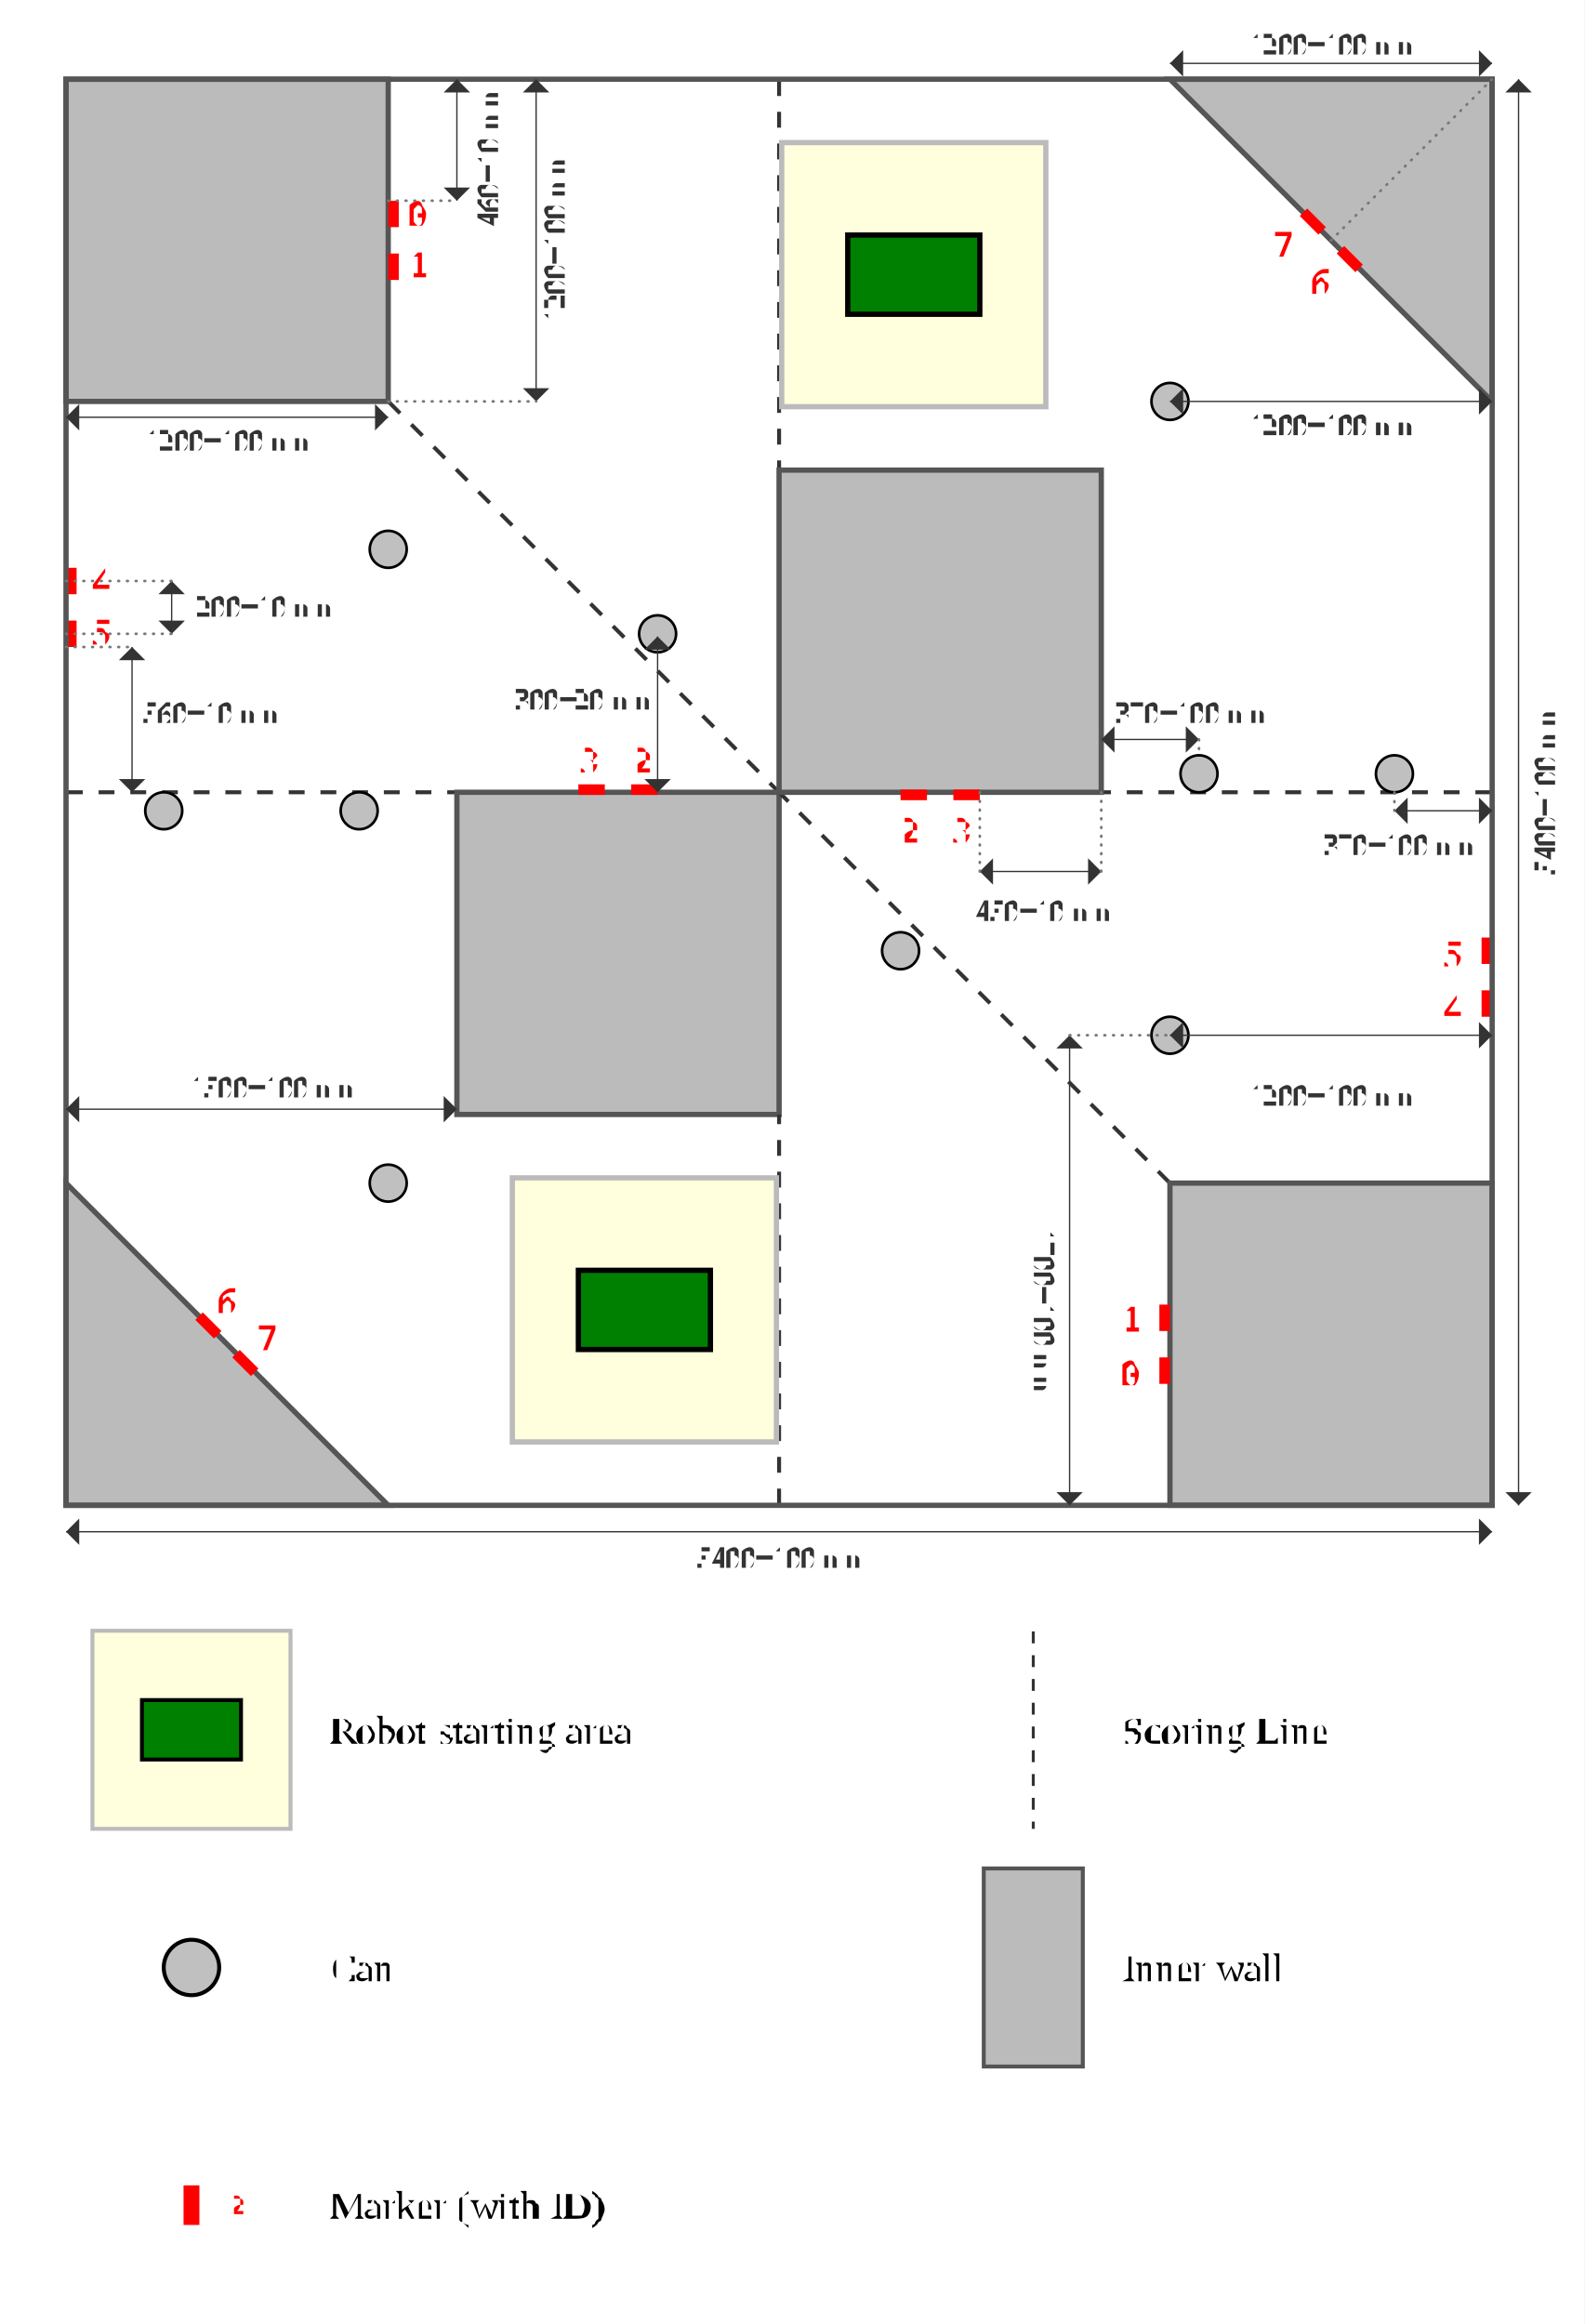
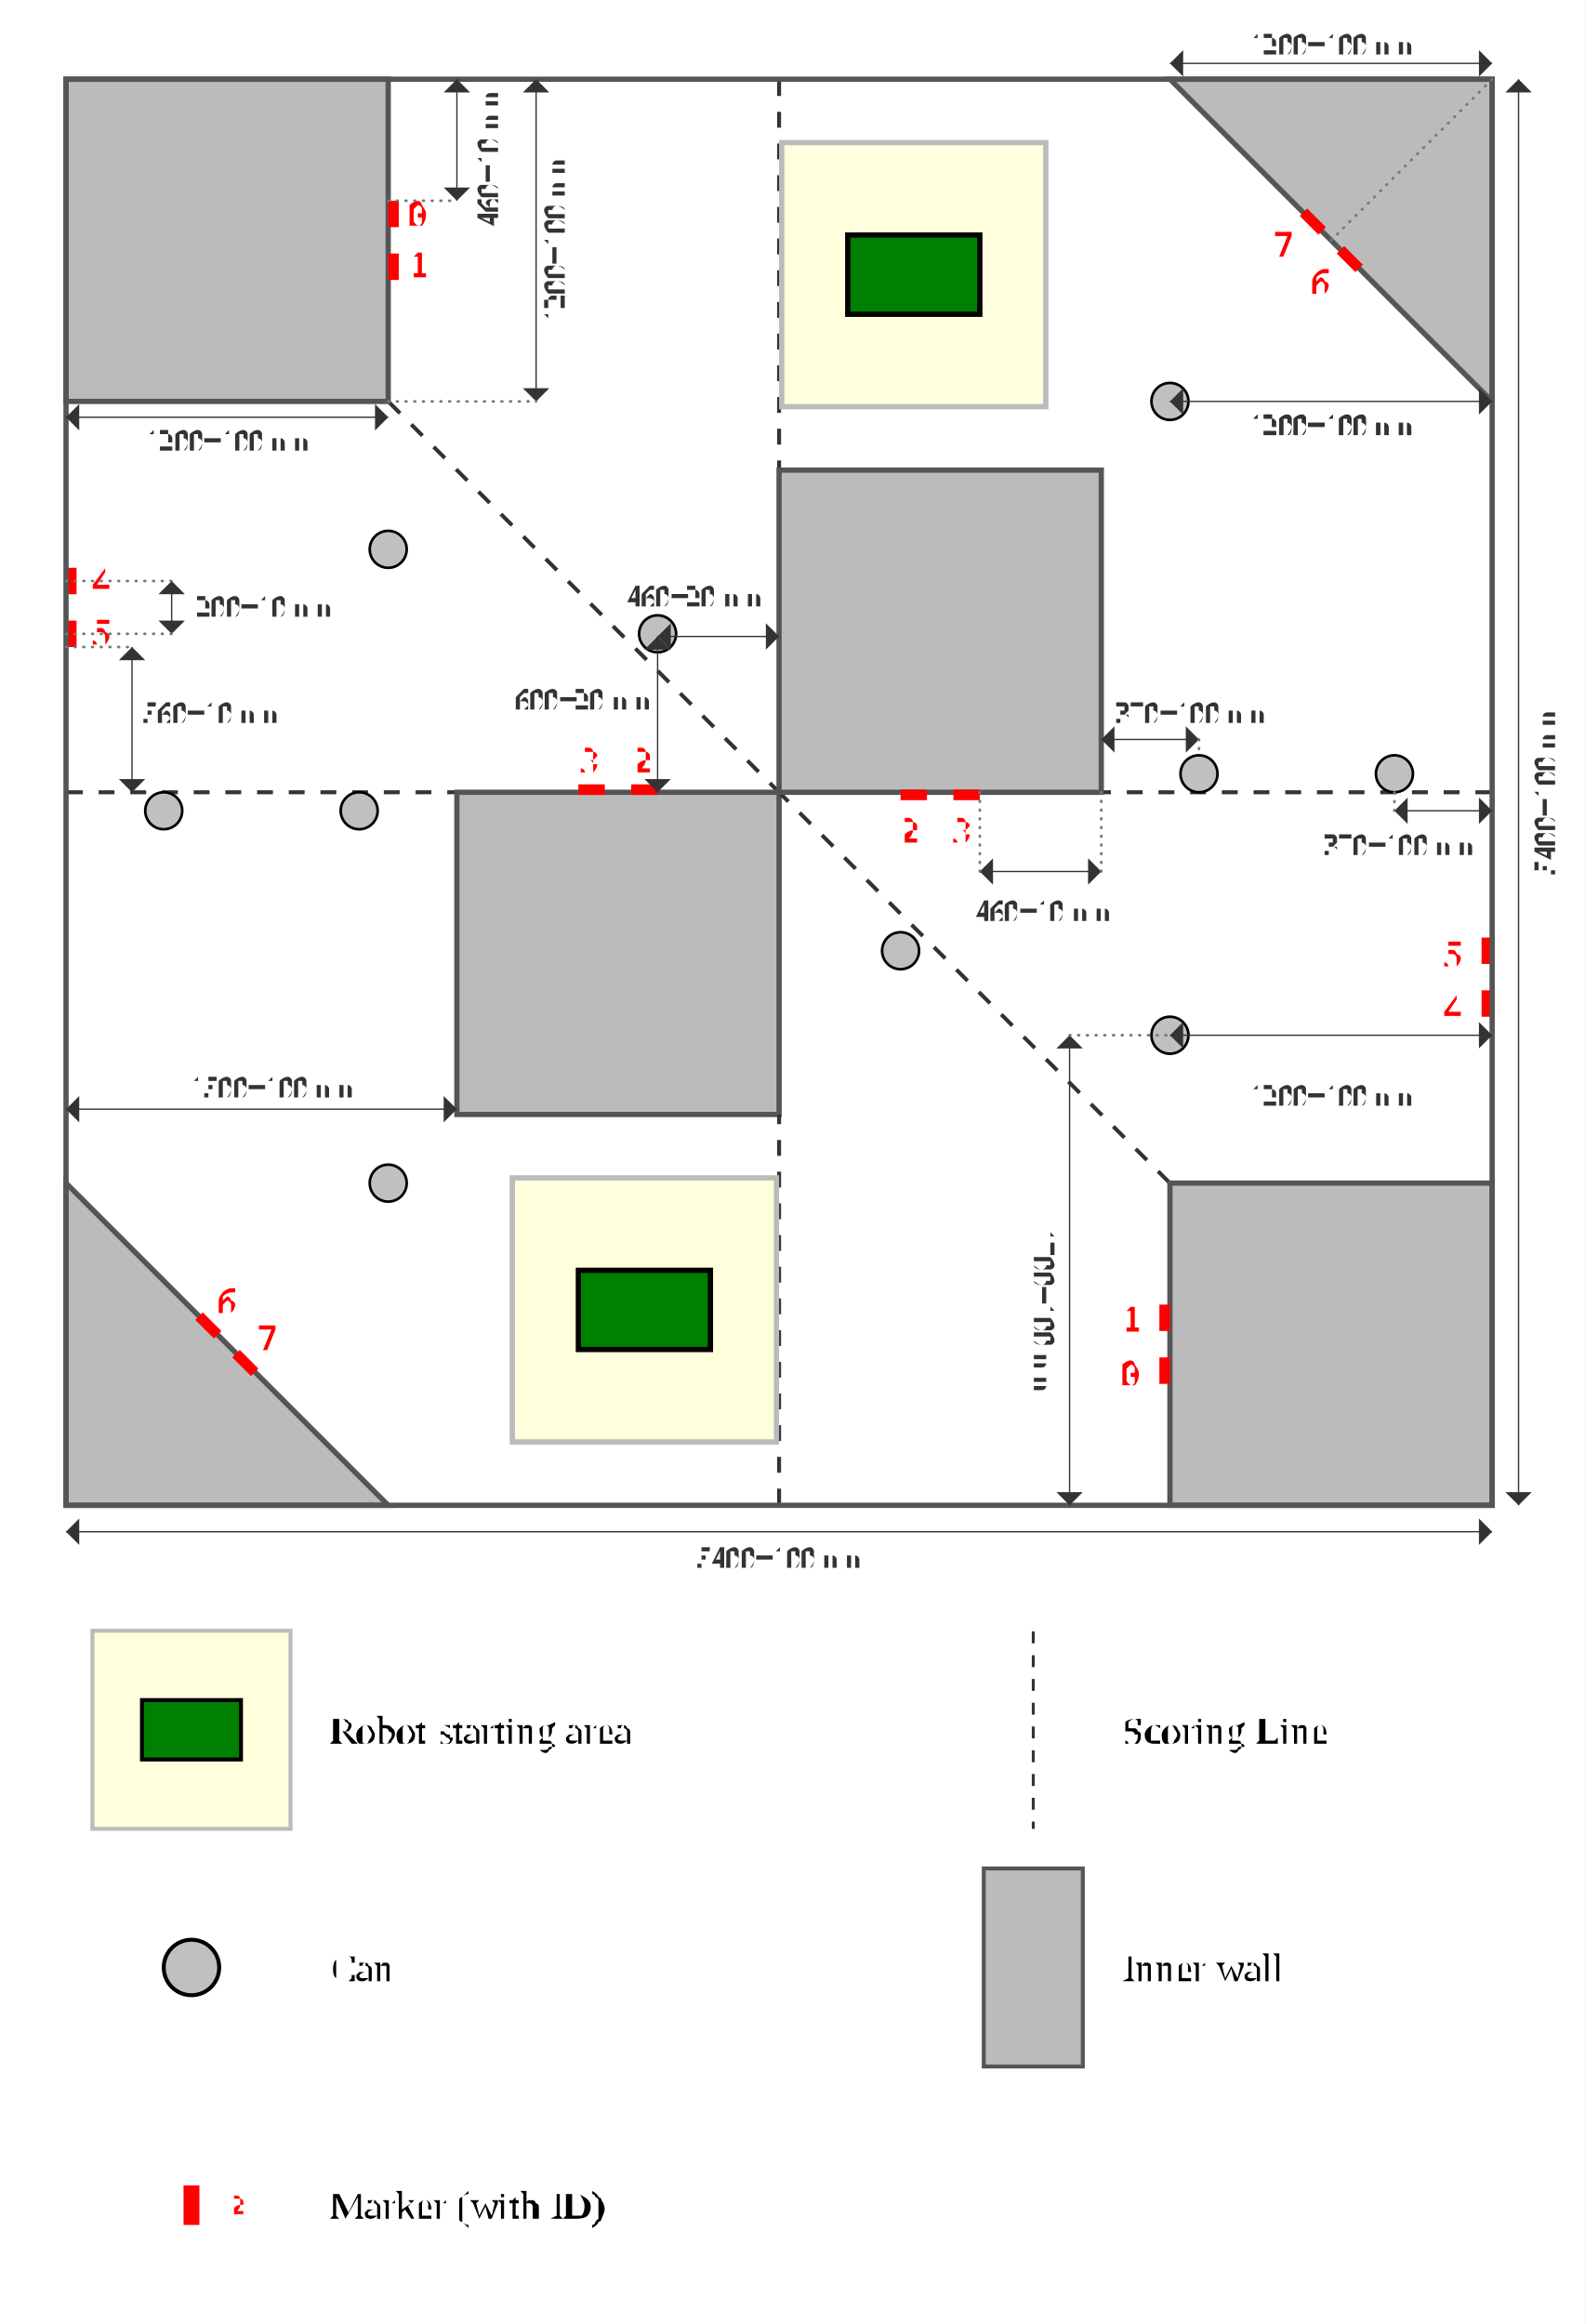
<svg xmlns="http://www.w3.org/2000/svg" xmlns:xlink="http://www.w3.org/1999/xlink" version="1.1" baseProfile="full" width="600" height="880">
  <style type="text/css">
    
      .arena-wall {
          fill: none;
          stroke: #555;
          stroke-width: .02;
      }

      .inner-wall {
          fill: #bbb;
          stroke: #555;
          stroke-width: .02;
      }

      .arena-wall {
          fill: none;
          stroke: #555;
          stroke-width: .02;
      }

      .can {
          stroke: black;
          stroke-width: 0.01;
          fill: silver;
      }

      #robot {
          fill: green;
          stroke: black;
          stroke-width: 0.02;
      }

      .scoring-line {
          stroke: #333;
          stroke-width: 0.015;
          /*stroke-dasharray: 0.141, 0.141;*/
          stroke-dasharray: 0.06 0.06;
          stroke-dashoffset: -50%;
          fill: none;
      }

      .marker {
          stroke: red;
          stroke-width: 0.04;
      }

      .start-zone {
        stroke: #bbb;
        stroke-width: 0.02;
        fill: #ffd;
      }

      .legend-label {
        font-size: 0.2px;
        text-anchor: start;
        dominant-baseline: central;
      }

      .marker-label {
        font-size: 0.12px;
        text-anchor: central;
        dominant-baseline: central;
        fill: red;
        font-family: monospace;
      }

      /*.dimension, .dimension-guide, .marker-label {
         display: none;
      }*/
      line.dimension {
        stroke: #333;
        stroke-width: 0.005;
        marker-start: url(#dimension-arrow-head-start);
        marker-end: url(#dimension-arrow-head-end);
      }

      text.dimension {
        fill: #333;
        font-size: 0.11px;
        text-anchor: middle;
        dominant-baseline: central;
      }
      .dimension-arrow-head {
        fill: #333;
      }
      .dimension-guide {
        stroke: #777;
        stroke-width: 0.01;
        stroke-dasharray: 0.003 0.03;
        stroke-linecap: round;
        fill: none;
      }

    
  </style>
  <defs>
    <g transform="scale(0.05)" id="dimension-arrow-head">
      <path id="path218" class="dimension-arrow-head" d="M0,0 L1,1 L1,-1 L0,0" />
    </g>
    <marker markerUnits="userSpaceOnUse" refY="1" refX="0" markerHeight="2" markerWidth="1" orient="auto" id="dimension-arrow-head-start">
      <use transform="translate(0,1)" xlink:href="#dimension-arrow-head" />
    </marker>
    <marker markerUnits="userSpaceOnUse" refY="1" refX="1" markerHeight="2" markerWidth="1" orient="auto" id="dimension-arrow-head-end">
      <use transform="matrix(-1,0,0,1,1,1)" xlink:href="#dimension-arrow-head" />
    </marker>
    <circle cx="0" cy="0" r="0.07" id="can" />
    <line x1="-0.05" y1="0" x2="0.05" y2="0" id="marker" />
    <rect width="0.5" height="0.3" x="-0.25" y="-0.15" id="robot" />
    <g id="side-zone">
      <line class="scoring-line" x1="2.7" y1="0" x2="2.7" y2="1.48" />
      <line class="scoring-line" x1="0" y1="2.7" x2="1.48" y2="2.7" />
      <line class="scoring-line" x1="1.22" y1="1.22" x2="2.7" y2="2.7" />
      <rect width="1" height="1" x="2.71" y="0.24" class="start-zone" />
      <g transform="translate(3.21 0.74)">
        <use xlink:href="#robot" />
      </g>
      <use xlink:href="#can" transform="translate(4.18 1.22)" class="can" />
      <use xlink:href="#can" transform="translate(1.22 1.78)" class="can" />
      <use xlink:href="#can" transform="translate(2.24 2.1)" class="can" />
      <use xlink:href="#can" transform="translate(0.37 2.77)" class="can" />
      <use xlink:href="#can" transform="translate(1.11 2.77)" class="can" />
      <rect width="1.22" height="1.22" x="1.48" y="2.7" class="inner-wall" />
      <rect width="1.22" height="1.22" x="0" y="0" class="inner-wall" />
      <polygon points="5.4,0 4.18,0 5.4,1.22" class="inner-wall" />
      <use xlink:href="#marker" transform="translate(1.24 0.51) rotate(90)" class="marker" />
      <use xlink:href="#marker" transform="translate(1.24 0.71) rotate(90)" class="marker" />
      <use xlink:href="#marker" transform="translate(2.19 2.69)" class="marker" />
      <use xlink:href="#marker" transform="translate(1.99 2.69)" class="marker" />
      <use xlink:href="#marker" transform="translate(0.02 2.1) rotate(90)" class="marker" />
      <use xlink:href="#marker" transform="translate(0.02 1.9) rotate(90)" class="marker" />
      <use xlink:href="#marker" transform="translate(4.861 0.681) rotate(45)" class="marker" />
      <use xlink:href="#marker" transform="translate(4.721 0.539) rotate(45)" class="marker" />
    </g>
  </defs>
  <rect width="100%" height="100%" fill="white" />
  <g id="arena" transform="translate(25 30) scale(100)">
    <use xlink:href="#side-zone" />
    <use xlink:href="#side-zone" transform="rotate(180 2.7 2.7)" />
    <rect width="5.4" height="5.4" x="0" y="0" class="arena-wall" />
    <text class="marker-label" y="0.51" x="1.3">0</text>
    <text class="marker-label" y="0.71" x="1.3">1</text>
    <text class="marker-label" y="4.9" x="4">0</text>
    <text class="marker-label" y="4.7" x="4">1</text>
    <text class="marker-label" y="2.58" x="2.15">2</text>
    <text class="marker-label" y="2.58" x="1.95">3</text>
    <text class="marker-label" y="2.85" x="3.16">2</text>
    <text class="marker-label" y="2.85" x="3.36">3</text>
    <text class="marker-label" y="1.9" x="0.1">4</text>
    <text class="marker-label" y="2.1" x="0.1">5</text>
    <text class="marker-label" y="3.52" x="5.22">4</text>
    <text class="marker-label" y="3.32" x="5.22">5</text>
    <text class="marker-label" y="4.63" x="0.58">6</text>
    <text class="marker-label" y="4.77" x="0.73">7</text>
    <text class="marker-label" y="0.77" x="4.72">6</text>
    <text class="marker-label" y="0.63" x="4.58">7</text>
    <line x1="0" y1="1.28" x2="1.22" y2="1.28" class="dimension" />
    <text class="dimension" y="1.37" x="0.61">1200±100mm</text>
    <line x1="1.78" y1="0" x2="1.78" y2="1.22" class="dimension" />
    <line x1="1.22" y1="1.22" x2="1.78" y2="1.22" class="dimension-guide" />
    <text class="dimension" transform="rotate(-90, 1.85 0.61)" y="0.61" x="1.85">1200±100mm</text>
    <line x1="1.48" y1="0" x2="1.48" y2="0.46" class="dimension" />
    <line x1="1.22" y1="0.46" x2="1.48" y2="0.46" class="dimension-guide" />
    <text class="dimension" transform="rotate(-90, 1.6 0.3)" y="0.3" x="1.6">460±10mm</text>
    <line x1="0" y1="3.9" x2="1.48" y2="3.9" class="dimension" />
    <text class="dimension" y="3.82" x="0.78">1500±100mm</text>
    <line x1="4.18" y1="-0.06" x2="5.4" y2="-0.06" class="dimension" />
    <text class="dimension" y="-0.13" x="4.79">1200±100mm</text>
    <line x1="4.18" y1="3.62" x2="5.4" y2="3.62" class="dimension" />
    <text class="dimension" y="3.85" x="4.79">1200±100mm</text>
    <line x1="3.8" y1="5.4" x2="3.8" y2="3.62" class="dimension" />
    <line x1="3.8" y1="3.62" x2="4.18" y2="3.62" class="dimension-guide" />
    <text class="dimension" transform="rotate(90, 3.7 4.66)" y="4.66" x="3.7">1700±100mm</text>
+     <line x1="2.24" y1="2.11" x2="2.7" y2="2.11" class="dimension" />
+     <text class="dimension" y="1.96" x="2.38">460±20mm</text>
    <line x1="2.24" y1="2.11" x2="2.24" y2="2.7" class="dimension" />
-     <text class="dimension" y="2.35" x="1.96">300±20mm</text>
+     <text class="dimension" y="2.35" x="1.96">600±20mm</text>
    <line x1="3.46" y1="3" x2="3.92" y2="3" class="dimension" />
    <line x1="3.46" y1="3" x2="3.46" y2="2.7" class="dimension-guide" />
    <line x1="3.92" y1="3" x2="3.92" y2="2.7" class="dimension-guide" />
-     <text class="dimension" y="3.15" x="3.7">450±10mm</text>
+     <text class="dimension" y="3.15" x="3.7">460±10mm</text>
    <line x1="0.4" y1="1.9" x2="0.4" y2="2.1" class="dimension" />
    <line x1="0" y1="1.9" x2="0.4" y2="1.9" class="dimension-guide" />
    <line x1="0" y1="2.1" x2="0.4" y2="2.1" class="dimension-guide" />
    <text class="dimension" y="2" x="0.75">200±10mm</text>
    <line x1="0.25" y1="2.15" x2="0.25" y2="2.7" class="dimension" />
    <line x1="0" y1="2.15" x2="0.25" y2="2.15" class="dimension-guide" />
    <text class="dimension" y="2.4" x="0.55">560±10mm</text>
    <line x1="4.79" y1="0.61" x2="5.4" y2="0" class="dimension-guide" />
    <text class="dimension" y="1.31" x="4.79">1200±100mm</text>
    <line x1="4.18" y1="1.22" x2="5.4" y2="1.22" class="dimension" />
    <text class="dimension" y="1.31" x="4.79">1200±100mm</text>
    <line x1="5.03" y1="2.77" x2="5.4" y2="2.77" class="dimension" />
    <line x1="5.03" y1="2.77" x2="5.03" y2="2.7" class="dimension-guide" />
    <text class="dimension" y="2.9" x="5.05">370±100mm</text>
    <line x1="3.92" y1="2.5" x2="4.29" y2="2.5" class="dimension" />
    <line x1="4.29" y1="2.5" x2="4.29" y2="2.56" class="dimension-guide" />
    <text class="dimension" y="2.4" x="4.26">370±100mm</text>
    <line x1="0" y1="5.5" x2="5.4" y2="5.5" class="dimension" />
    <text class="dimension" y="5.6" x="2.7">5400±100mm</text>
    <line x1="5.5" y1="0" x2="5.5" y2="5.4" class="dimension" />
    <text class="dimension" transform="rotate(-90, 5.6 2.7)" y="2.7" x="5.6">5400±100mm</text>
  </g>
  <g id="legend" transform="translate(35 580) scale(75)">
    <rect width="1" height="1" x="0" y="0.5" class="start-zone" />
    <use x="0.5" y="1" xlink:href="#robot" />
    <text class="legend-label" y="1" x="1.2">Robot starting area</text>
    <use xlink:href="#can" transform="translate(0.5 2.2) scale(2)" class="can" />
    <text class="legend-label" y="2.2" x="1.2">Can</text>
    <use xlink:href="#marker" transform="translate(0.5 3.4) scale(2) rotate(90)" class="marker" />
    <text class="marker-label" y="3.4" x="0.7">2</text>
    <text class="legend-label" y="3.4" x="1.2">Marker (with ID)</text>
    <line class="scoring-line" x1="4.75" y1="0.5" x2="4.75" y2="1.5" />
    <text class="legend-label" y="1" x="5.2">Scoring Line</text>
    <rect width="0.5" height="1" x="4.5" y="1.7" class="inner-wall" />
    <text class="legend-label" y="2.2" x="5.2">Inner wall</text>
  </g>
</svg>
